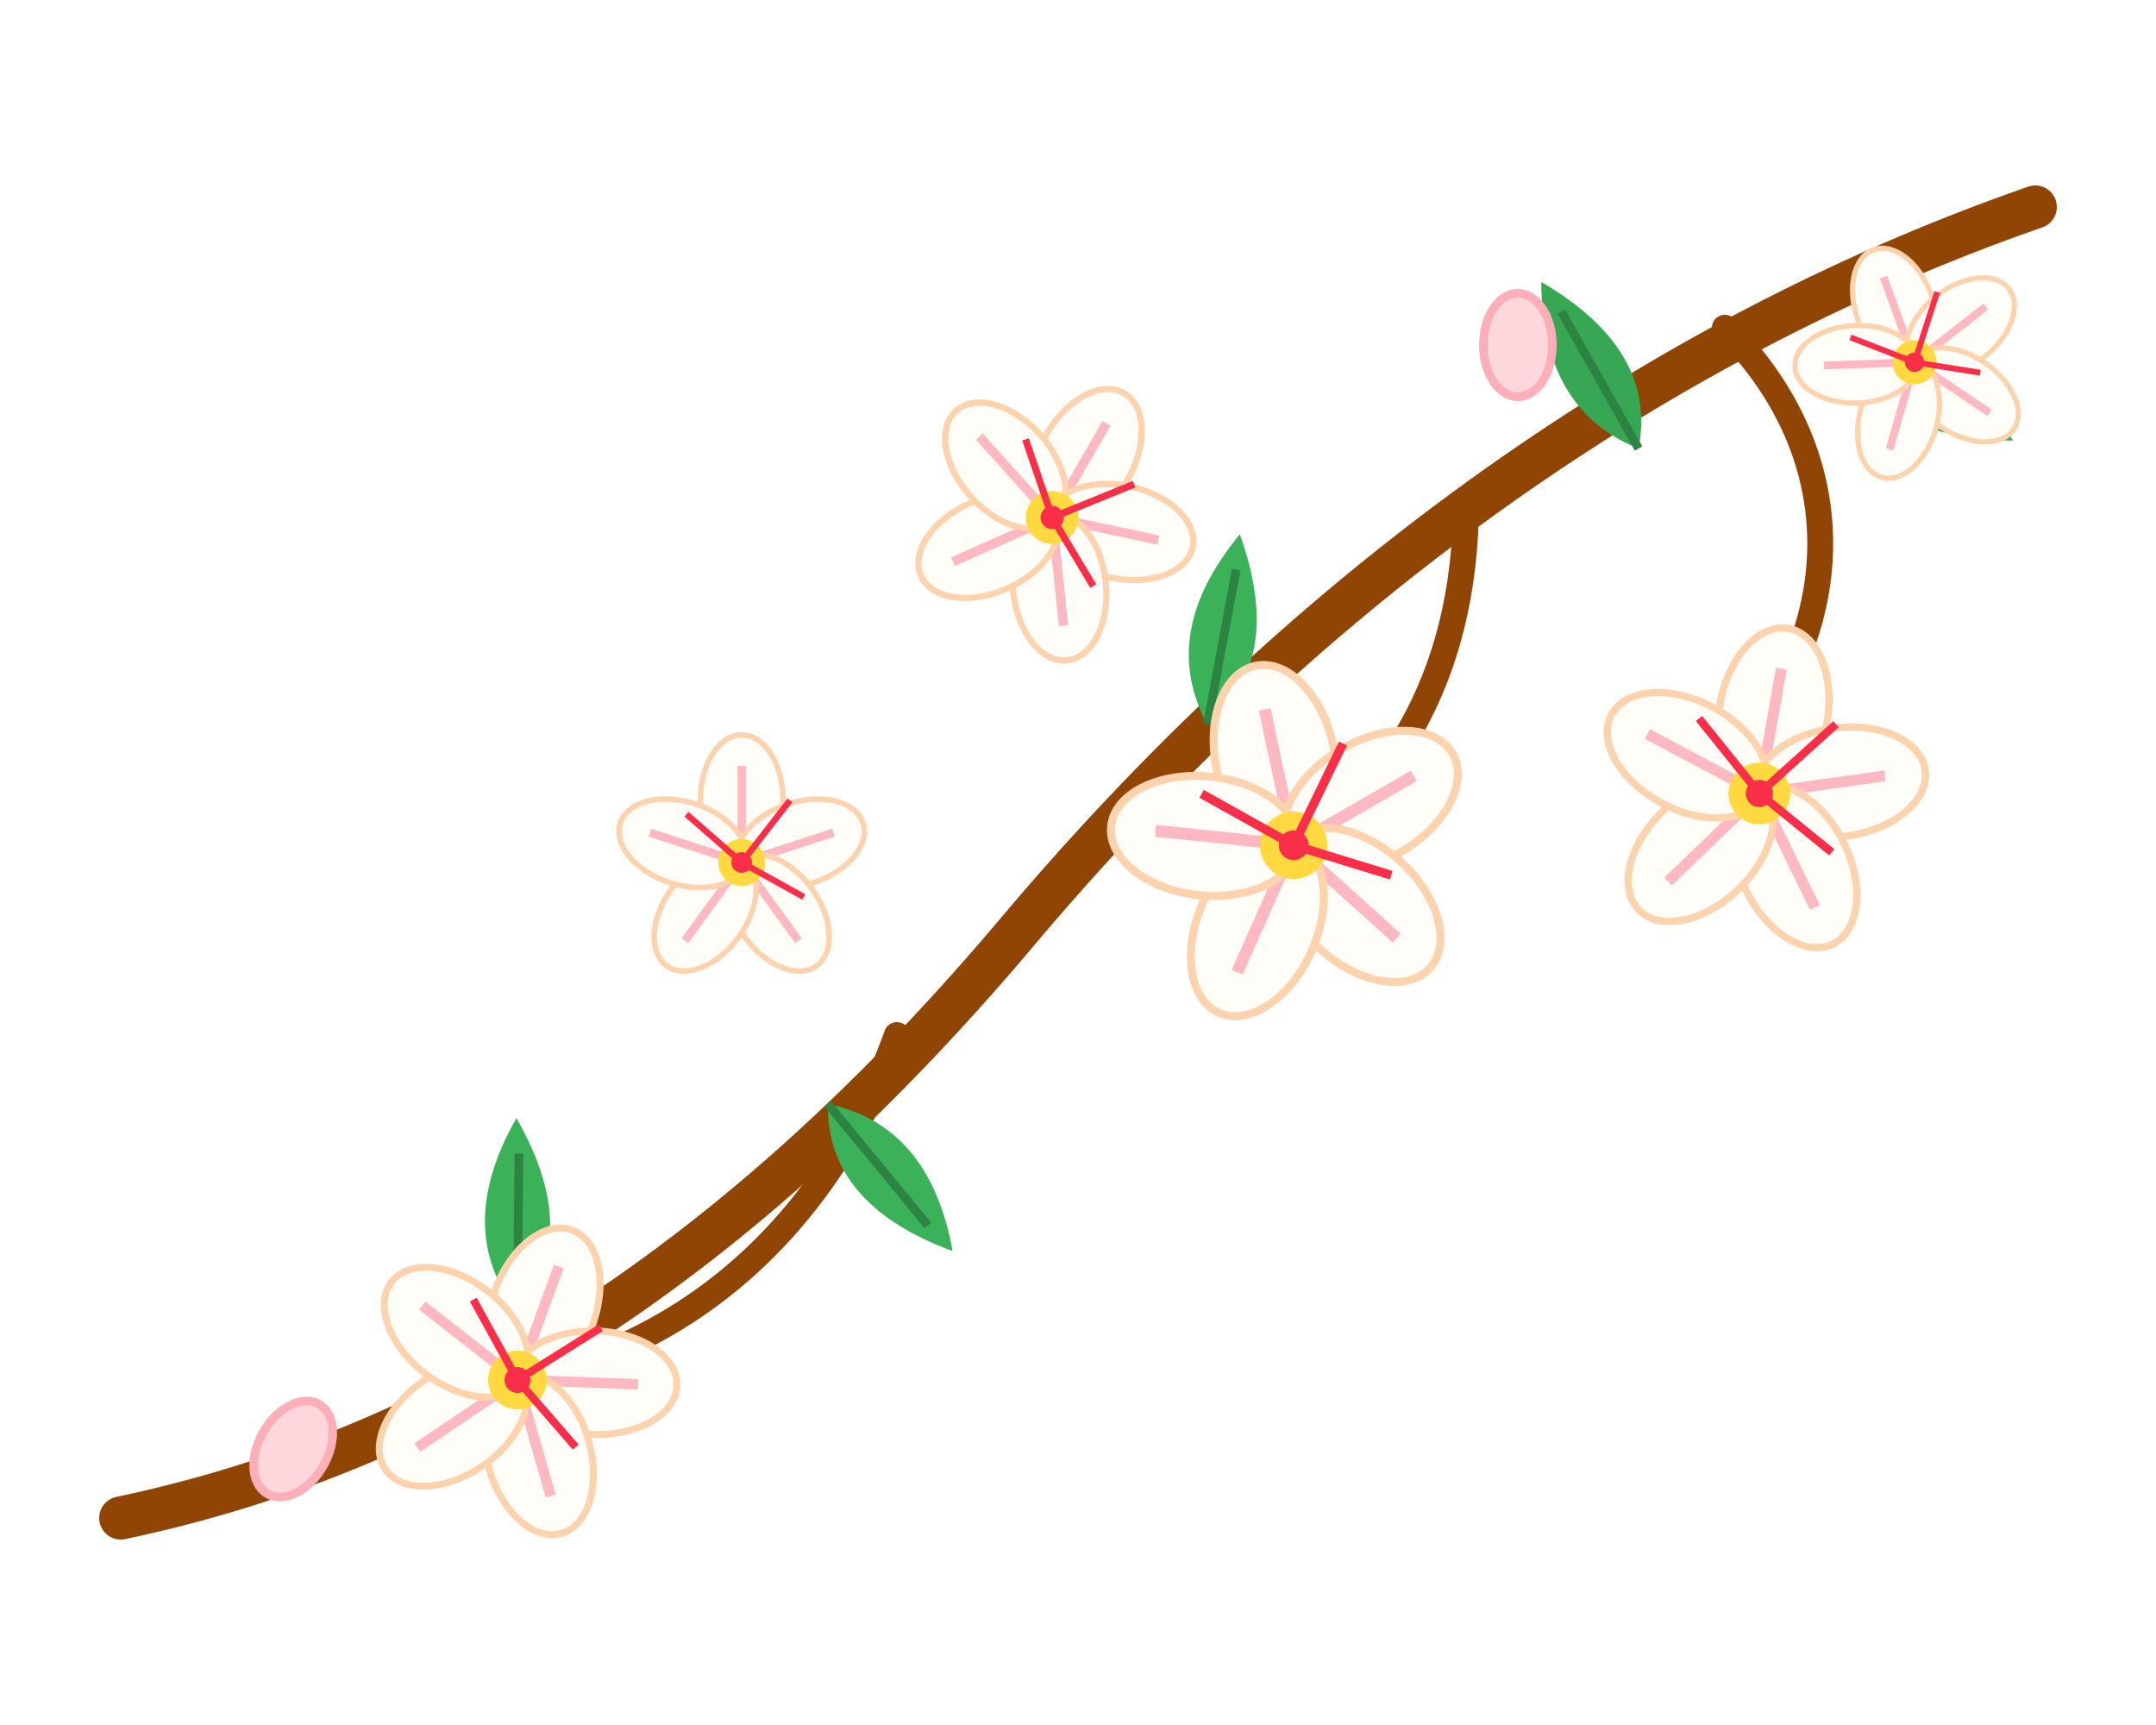
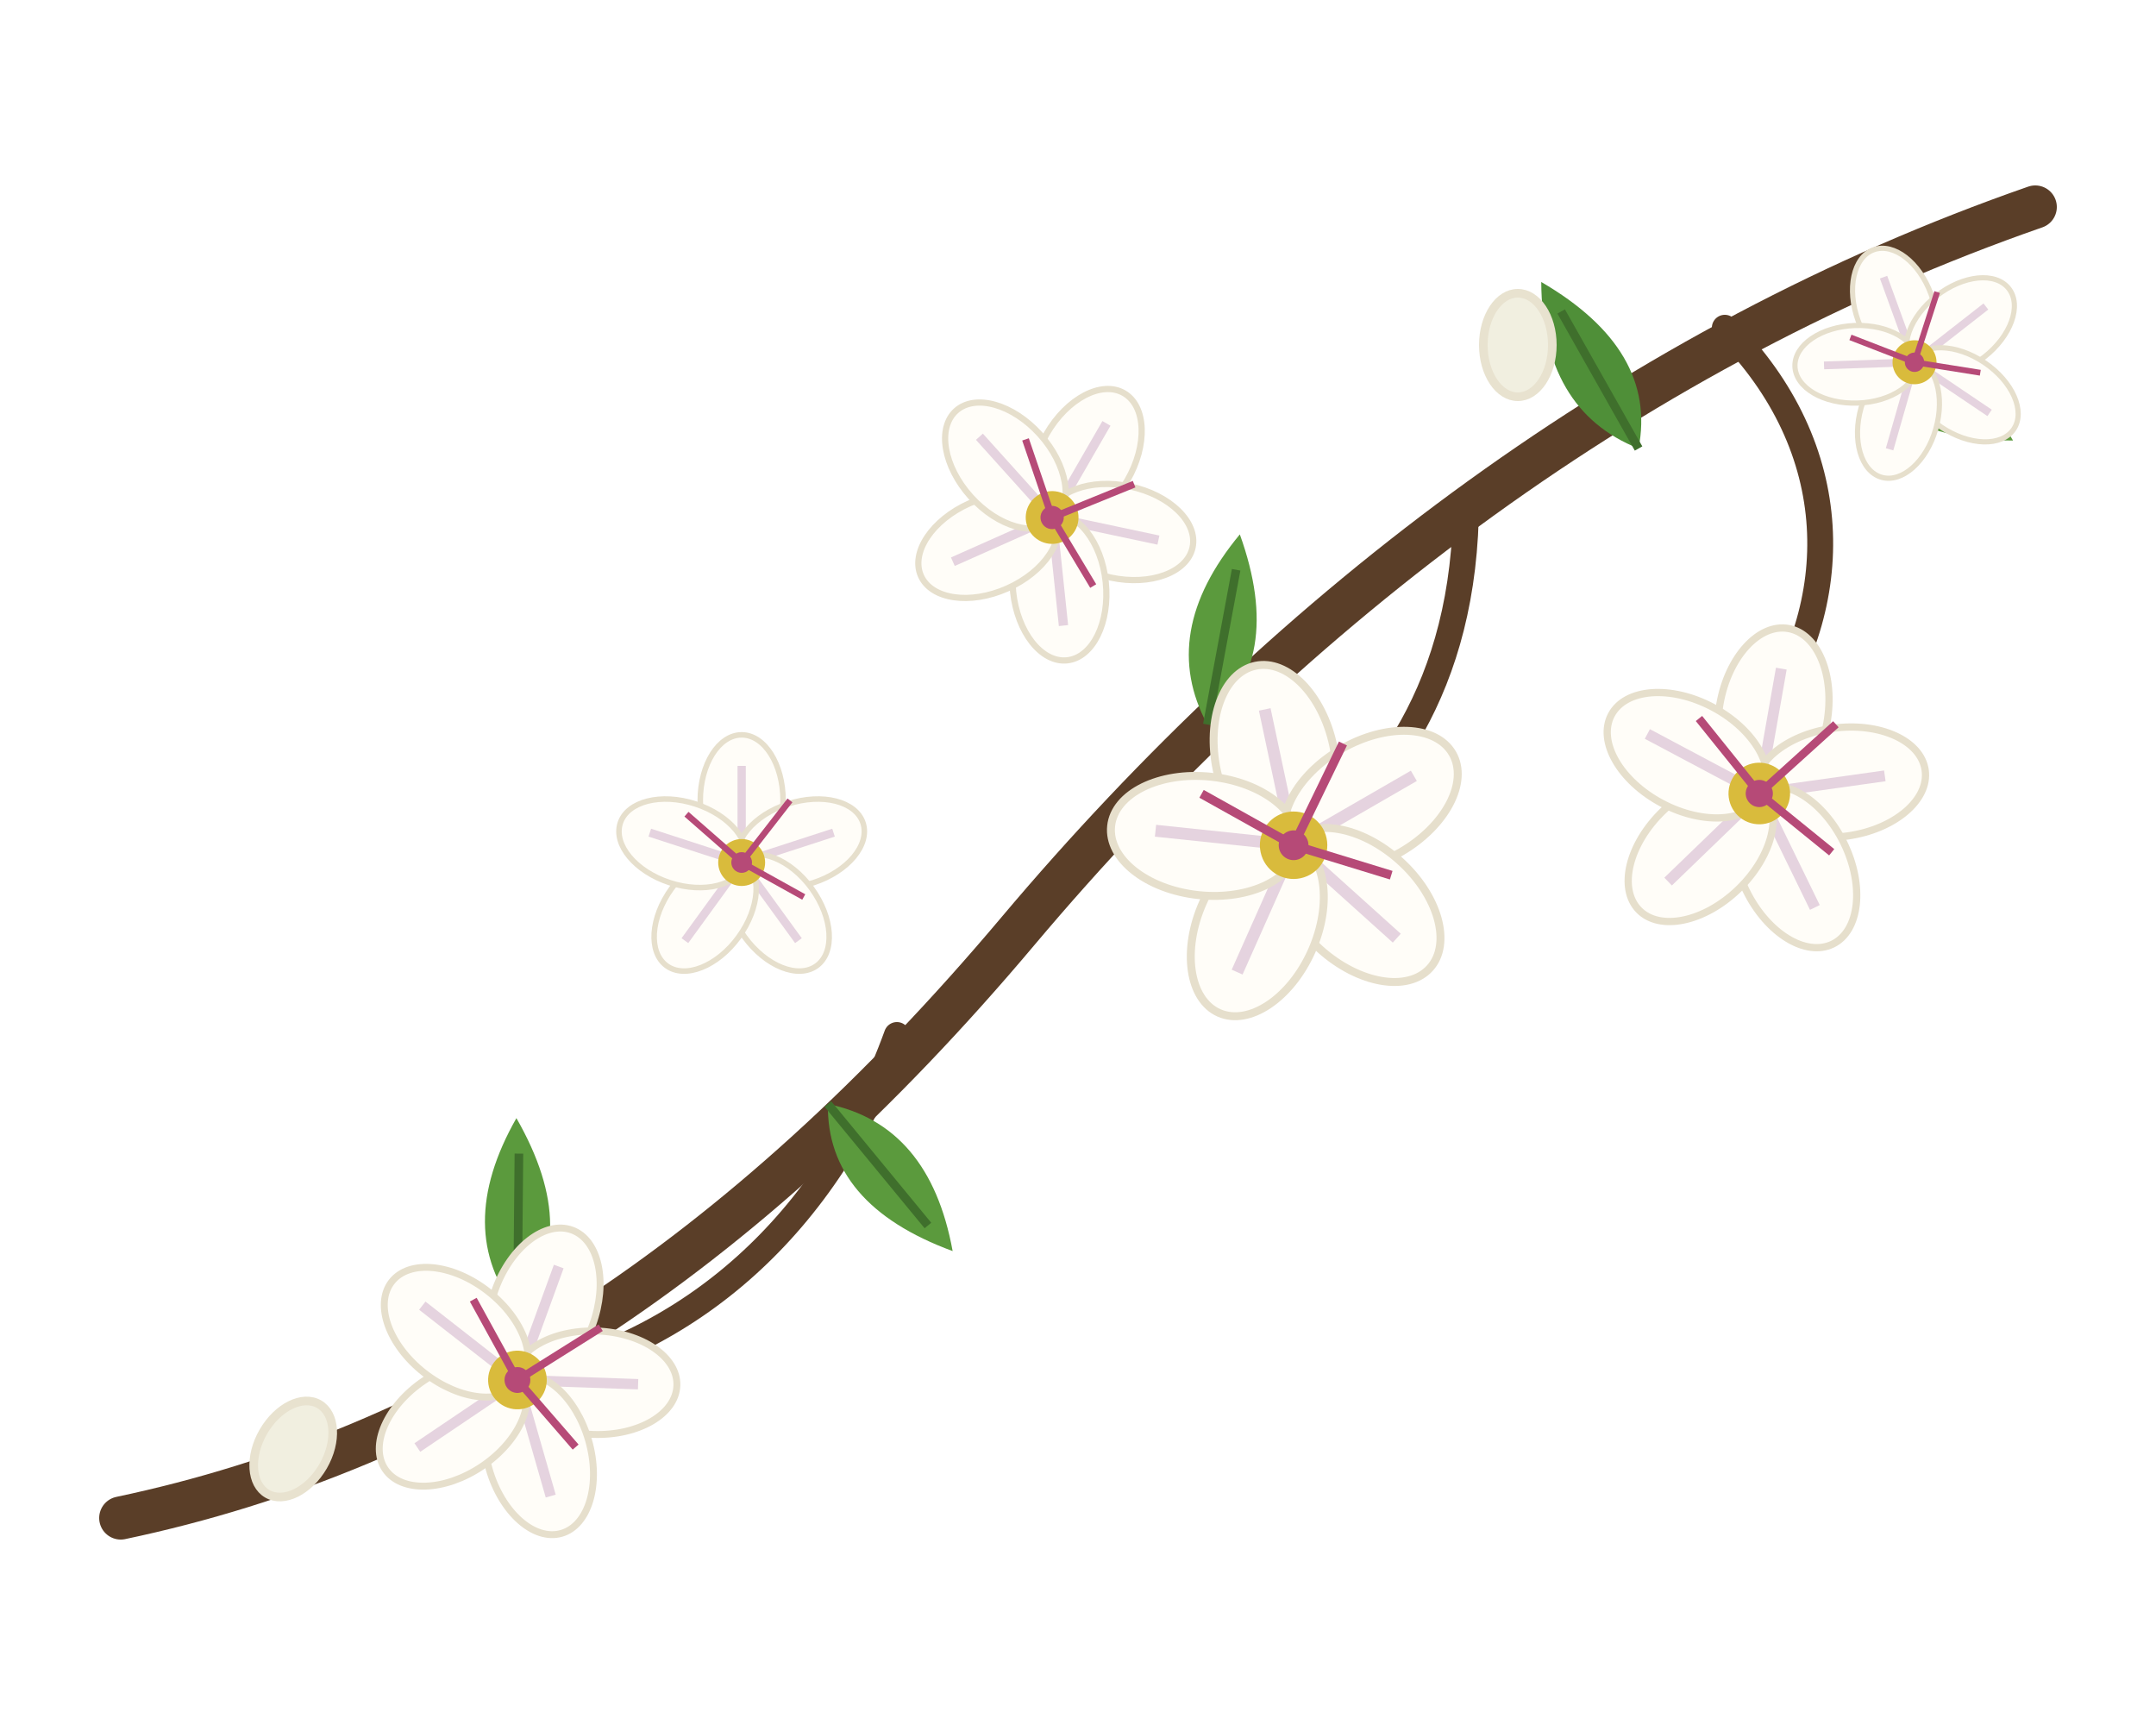
<svg xmlns="http://www.w3.org/2000/svg" viewBox="0 0 250 200" aria-hidden="true">
-   <path d="M236 24 C190 40 150 70 118 108 S52 168 14 176" fill="none" stroke="#904504" stroke-width="5" stroke-linecap="round" />
-   <path d="M170 58 C170 80 160 92 150 100 M104 120 C96 142 80 156 60 160 M200 38 C214 52 214 70 204 84" fill="none" stroke="#904504" stroke-width="3" stroke-linecap="round" />
+   <path d="M236 24 C190 40 150 70 118 108 S52 168 14 176" fill="none" stroke="#5a3e28" stroke-width="5" stroke-linecap="round" />
+   <path d="M170 58 C170 80 160 92 150 100 M104 120 C96 142 80 156 60 160 M200 38 C214 52 214 70 204 84" fill="none" stroke="#5a3e28" stroke-width="3" stroke-linecap="round" />
  <g transform="translate(140 84) rotate(-70)">
-     <path d="M0 0 Q8 -9 22 -4 Q10 6 0 0Z" fill="#3bb159" />
-     <path d="M0 0 L18 -3" stroke="#2c8342" stroke-width="1" />
+     <path d="M0 0 Q8 -9 22 -4 Q10 6 0 0Z" fill="#5b9a3d" />
+     <path d="M0 0 L18 -3" stroke="#3f6f2c" stroke-width="1" />
  </g>
  <g transform="translate(96 128) rotate(60)">
-     <path d="M0 0 Q8 -9 22 -4 Q10 6 0 0Z" fill="#3bb159" />
-     <path d="M0 0 L18 -3" stroke="#2c8342" stroke-width="1" />
+     <path d="M0 0 Q8 -9 22 -4 Q10 6 0 0Z" fill="#5b9a3d" />
+     <path d="M0 0 L18 -3" stroke="#3f6f2c" stroke-width="1" />
  </g>
  <g transform="translate(60 152) rotate(-80)">
-     <path d="M0 0 Q8 -9 22 -4 Q10 6 0 0Z" fill="#3bb159" />
-     <path d="M0 0 L18 -3" stroke="#2c8342" stroke-width="1" />
+     <path d="M0 0 Q8 -9 22 -4 Q10 6 0 0Z" fill="#5b9a3d" />
+     <path d="M0 0 L18 -3" stroke="#3f6f2c" stroke-width="1" />
  </g>
  <g transform="translate(190 52) rotate(-110)">
-     <path d="M0 0 Q8 -9 22 -4 Q10 6 0 0Z" fill="#38a754" />
-     <path d="M0 0 L18 -3" stroke="#2c8342" stroke-width="1" />
+     <path d="M0 0 Q8 -9 22 -4 Q10 6 0 0Z" fill="#4f8f38" />
+     <path d="M0 0 L18 -3" stroke="#3f6f2c" stroke-width="1" />
  </g>
  <g transform="translate(214 40) rotate(40)">
-     <path d="M0 0 Q8 -9 22 -4 Q10 6 0 0Z" fill="#3bb159" />
-     <path d="M0 0 L18 -3" stroke="#2c8342" stroke-width="1" />
+     <path d="M0 0 Q8 -9 22 -4 Q10 6 0 0Z" fill="#5b9a3d" />
+     <path d="M0 0 L18 -3" stroke="#3f6f2c" stroke-width="1" />
  </g>
  <g transform="translate(204 92) scale(1.05) rotate(10)">
    <g transform="rotate(0)">
-       <ellipse cx="0" cy="-9" rx="6" ry="9.5" fill="#fffdf8" stroke="#fdd3ae" stroke-width=".8" />
-       <path d="M0 -3 V-14" stroke="#fdb8c1" stroke-width="1.2" />
+       <ellipse cx="0" cy="-9" rx="6" ry="9.5" fill="#fffdf8" stroke="#e6dfcc" stroke-width=".8" />
+       <path d="M0 -3 V-14" stroke="#e5d3df" stroke-width="1.2" />
    </g>
    <g transform="rotate(72)">
-       <ellipse cx="0" cy="-9" rx="6" ry="9.5" fill="#fffdf8" stroke="#fdd3ae" stroke-width=".8" />
-       <path d="M0 -3 V-14" stroke="#fdb8c1" stroke-width="1.2" />
+       <ellipse cx="0" cy="-9" rx="6" ry="9.5" fill="#fffdf8" stroke="#e6dfcc" stroke-width=".8" />
+       <path d="M0 -3 V-14" stroke="#e5d3df" stroke-width="1.2" />
    </g>
    <g transform="rotate(144)">
-       <ellipse cx="0" cy="-9" rx="6" ry="9.5" fill="#fffdf8" stroke="#fdd3ae" stroke-width=".8" />
-       <path d="M0 -3 V-14" stroke="#fdb8c1" stroke-width="1.2" />
+       <ellipse cx="0" cy="-9" rx="6" ry="9.5" fill="#fffdf8" stroke="#e6dfcc" stroke-width=".8" />
+       <path d="M0 -3 V-14" stroke="#e5d3df" stroke-width="1.2" />
    </g>
    <g transform="rotate(216)">
-       <ellipse cx="0" cy="-9" rx="6" ry="9.5" fill="#fffdf8" stroke="#fdd3ae" stroke-width=".8" />
-       <path d="M0 -3 V-14" stroke="#fdb8c1" stroke-width="1.2" />
+       <ellipse cx="0" cy="-9" rx="6" ry="9.5" fill="#fffdf8" stroke="#e6dfcc" stroke-width=".8" />
+       <path d="M0 -3 V-14" stroke="#e5d3df" stroke-width="1.2" />
    </g>
    <g transform="rotate(288)">
-       <ellipse cx="0" cy="-9" rx="6" ry="9.5" fill="#fffdf8" stroke="#fdd3ae" stroke-width=".8" />
-       <path d="M0 -3 V-14" stroke="#fdb8c1" stroke-width="1.2" />
+       <ellipse cx="0" cy="-9" rx="6" ry="9.5" fill="#fffdf8" stroke="#e6dfcc" stroke-width=".8" />
+       <path d="M0 -3 V-14" stroke="#e5d3df" stroke-width="1.2" />
    </g>
-     <circle r="3.4" fill="#ffd93f" />
-     <circle r="1.5" fill="#fa2e49" />
-     <path d="M0 0 L7 -9 M0 0 L-8 -7 M0 0 L9 5" stroke="#fa2e49" stroke-width=".9" />
+     <circle r="3.4" fill="#d9bb3c" />
+     <circle r="1.5" fill="#b64a77" />
+     <path d="M0 0 L7 -9 M0 0 L-8 -7 M0 0 L9 5" stroke="#b64a77" stroke-width=".9" />
  </g>
  <g transform="translate(150 98) scale(1.15) rotate(-12)">
    <g transform="rotate(0)">
-       <ellipse cx="0" cy="-9" rx="6" ry="9.5" fill="#fffdf8" stroke="#fdd3ae" stroke-width=".8" />
-       <path d="M0 -3 V-14" stroke="#fdb8c1" stroke-width="1.2" />
+       <ellipse cx="0" cy="-9" rx="6" ry="9.5" fill="#fffdf8" stroke="#e6dfcc" stroke-width=".8" />
+       <path d="M0 -3 V-14" stroke="#e5d3df" stroke-width="1.2" />
    </g>
    <g transform="rotate(72)">
-       <ellipse cx="0" cy="-9" rx="6" ry="9.5" fill="#fffdf8" stroke="#fdd3ae" stroke-width=".8" />
-       <path d="M0 -3 V-14" stroke="#fdb8c1" stroke-width="1.2" />
+       <ellipse cx="0" cy="-9" rx="6" ry="9.5" fill="#fffdf8" stroke="#e6dfcc" stroke-width=".8" />
+       <path d="M0 -3 V-14" stroke="#e5d3df" stroke-width="1.2" />
    </g>
    <g transform="rotate(144)">
-       <ellipse cx="0" cy="-9" rx="6" ry="9.5" fill="#fffdf8" stroke="#fdd3ae" stroke-width=".8" />
-       <path d="M0 -3 V-14" stroke="#fdb8c1" stroke-width="1.2" />
+       <ellipse cx="0" cy="-9" rx="6" ry="9.5" fill="#fffdf8" stroke="#e6dfcc" stroke-width=".8" />
+       <path d="M0 -3 V-14" stroke="#e5d3df" stroke-width="1.2" />
    </g>
    <g transform="rotate(216)">
-       <ellipse cx="0" cy="-9" rx="6" ry="9.5" fill="#fffdf8" stroke="#fdd3ae" stroke-width=".8" />
-       <path d="M0 -3 V-14" stroke="#fdb8c1" stroke-width="1.2" />
+       <ellipse cx="0" cy="-9" rx="6" ry="9.5" fill="#fffdf8" stroke="#e6dfcc" stroke-width=".8" />
+       <path d="M0 -3 V-14" stroke="#e5d3df" stroke-width="1.2" />
    </g>
    <g transform="rotate(288)">
-       <ellipse cx="0" cy="-9" rx="6" ry="9.5" fill="#fffdf8" stroke="#fdd3ae" stroke-width=".8" />
-       <path d="M0 -3 V-14" stroke="#fdb8c1" stroke-width="1.2" />
+       <ellipse cx="0" cy="-9" rx="6" ry="9.5" fill="#fffdf8" stroke="#e6dfcc" stroke-width=".8" />
+       <path d="M0 -3 V-14" stroke="#e5d3df" stroke-width="1.2" />
    </g>
-     <circle r="3.4" fill="#ffd93f" />
-     <circle r="1.5" fill="#fa2e49" />
-     <path d="M0 0 L7 -9 M0 0 L-8 -7 M0 0 L9 5" stroke="#fa2e49" stroke-width=".9" />
+     <circle r="3.4" fill="#d9bb3c" />
+     <circle r="1.5" fill="#b64a77" />
+     <path d="M0 0 L7 -9 M0 0 L-8 -7 M0 0 L9 5" stroke="#b64a77" stroke-width=".9" />
  </g>
  <g transform="translate(60 160) scale(1) rotate(20)">
    <g transform="rotate(0)">
-       <ellipse cx="0" cy="-9" rx="6" ry="9.5" fill="#fffdf8" stroke="#fdd3ae" stroke-width=".8" />
-       <path d="M0 -3 V-14" stroke="#fdb8c1" stroke-width="1.2" />
+       <ellipse cx="0" cy="-9" rx="6" ry="9.5" fill="#fffdf8" stroke="#e6dfcc" stroke-width=".8" />
+       <path d="M0 -3 V-14" stroke="#e5d3df" stroke-width="1.2" />
    </g>
    <g transform="rotate(72)">
-       <ellipse cx="0" cy="-9" rx="6" ry="9.5" fill="#fffdf8" stroke="#fdd3ae" stroke-width=".8" />
-       <path d="M0 -3 V-14" stroke="#fdb8c1" stroke-width="1.2" />
+       <ellipse cx="0" cy="-9" rx="6" ry="9.5" fill="#fffdf8" stroke="#e6dfcc" stroke-width=".8" />
+       <path d="M0 -3 V-14" stroke="#e5d3df" stroke-width="1.2" />
    </g>
    <g transform="rotate(144)">
-       <ellipse cx="0" cy="-9" rx="6" ry="9.5" fill="#fffdf8" stroke="#fdd3ae" stroke-width=".8" />
-       <path d="M0 -3 V-14" stroke="#fdb8c1" stroke-width="1.2" />
+       <ellipse cx="0" cy="-9" rx="6" ry="9.5" fill="#fffdf8" stroke="#e6dfcc" stroke-width=".8" />
+       <path d="M0 -3 V-14" stroke="#e5d3df" stroke-width="1.2" />
    </g>
    <g transform="rotate(216)">
-       <ellipse cx="0" cy="-9" rx="6" ry="9.5" fill="#fffdf8" stroke="#fdd3ae" stroke-width=".8" />
-       <path d="M0 -3 V-14" stroke="#fdb8c1" stroke-width="1.2" />
+       <ellipse cx="0" cy="-9" rx="6" ry="9.5" fill="#fffdf8" stroke="#e6dfcc" stroke-width=".8" />
+       <path d="M0 -3 V-14" stroke="#e5d3df" stroke-width="1.2" />
    </g>
    <g transform="rotate(288)">
-       <ellipse cx="0" cy="-9" rx="6" ry="9.5" fill="#fffdf8" stroke="#fdd3ae" stroke-width=".8" />
-       <path d="M0 -3 V-14" stroke="#fdb8c1" stroke-width="1.2" />
+       <ellipse cx="0" cy="-9" rx="6" ry="9.5" fill="#fffdf8" stroke="#e6dfcc" stroke-width=".8" />
+       <path d="M0 -3 V-14" stroke="#e5d3df" stroke-width="1.2" />
    </g>
-     <circle r="3.4" fill="#ffd93f" />
-     <circle r="1.5" fill="#fa2e49" />
-     <path d="M0 0 L7 -9 M0 0 L-8 -7 M0 0 L9 5" stroke="#fa2e49" stroke-width=".9" />
+     <circle r="3.4" fill="#d9bb3c" />
+     <circle r="1.5" fill="#b64a77" />
+     <path d="M0 0 L7 -9 M0 0 L-8 -7 M0 0 L9 5" stroke="#b64a77" stroke-width=".9" />
  </g>
  <g transform="translate(122 60) scale(0.9) rotate(30)">
    <g transform="rotate(0)">
-       <ellipse cx="0" cy="-9" rx="6" ry="9.5" fill="#fffdf8" stroke="#fdd3ae" stroke-width=".8" />
-       <path d="M0 -3 V-14" stroke="#fdb8c1" stroke-width="1.2" />
+       <ellipse cx="0" cy="-9" rx="6" ry="9.5" fill="#fffdf8" stroke="#e6dfcc" stroke-width=".8" />
+       <path d="M0 -3 V-14" stroke="#e5d3df" stroke-width="1.2" />
    </g>
    <g transform="rotate(72)">
-       <ellipse cx="0" cy="-9" rx="6" ry="9.5" fill="#fffdf8" stroke="#fdd3ae" stroke-width=".8" />
-       <path d="M0 -3 V-14" stroke="#fdb8c1" stroke-width="1.2" />
+       <ellipse cx="0" cy="-9" rx="6" ry="9.5" fill="#fffdf8" stroke="#e6dfcc" stroke-width=".8" />
+       <path d="M0 -3 V-14" stroke="#e5d3df" stroke-width="1.2" />
    </g>
    <g transform="rotate(144)">
-       <ellipse cx="0" cy="-9" rx="6" ry="9.5" fill="#fffdf8" stroke="#fdd3ae" stroke-width=".8" />
-       <path d="M0 -3 V-14" stroke="#fdb8c1" stroke-width="1.2" />
+       <ellipse cx="0" cy="-9" rx="6" ry="9.5" fill="#fffdf8" stroke="#e6dfcc" stroke-width=".8" />
+       <path d="M0 -3 V-14" stroke="#e5d3df" stroke-width="1.2" />
    </g>
    <g transform="rotate(216)">
-       <ellipse cx="0" cy="-9" rx="6" ry="9.5" fill="#fffdf8" stroke="#fdd3ae" stroke-width=".8" />
-       <path d="M0 -3 V-14" stroke="#fdb8c1" stroke-width="1.2" />
+       <ellipse cx="0" cy="-9" rx="6" ry="9.5" fill="#fffdf8" stroke="#e6dfcc" stroke-width=".8" />
+       <path d="M0 -3 V-14" stroke="#e5d3df" stroke-width="1.2" />
    </g>
    <g transform="rotate(288)">
-       <ellipse cx="0" cy="-9" rx="6" ry="9.5" fill="#fffdf8" stroke="#fdd3ae" stroke-width=".8" />
-       <path d="M0 -3 V-14" stroke="#fdb8c1" stroke-width="1.2" />
+       <ellipse cx="0" cy="-9" rx="6" ry="9.5" fill="#fffdf8" stroke="#e6dfcc" stroke-width=".8" />
+       <path d="M0 -3 V-14" stroke="#e5d3df" stroke-width="1.2" />
    </g>
-     <circle r="3.4" fill="#ffd93f" />
-     <circle r="1.5" fill="#fa2e49" />
-     <path d="M0 0 L7 -9 M0 0 L-8 -7 M0 0 L9 5" stroke="#fa2e49" stroke-width=".9" />
+     <circle r="3.4" fill="#d9bb3c" />
+     <circle r="1.5" fill="#b64a77" />
+     <path d="M0 0 L7 -9 M0 0 L-8 -7 M0 0 L9 5" stroke="#b64a77" stroke-width=".9" />
  </g>
  <g transform="translate(222 42) scale(0.75) rotate(-20)">
    <g transform="rotate(0)">
-       <ellipse cx="0" cy="-9" rx="6" ry="9.5" fill="#fffdf8" stroke="#fdd3ae" stroke-width=".8" />
-       <path d="M0 -3 V-14" stroke="#fdb8c1" stroke-width="1.2" />
+       <ellipse cx="0" cy="-9" rx="6" ry="9.5" fill="#fffdf8" stroke="#e6dfcc" stroke-width=".8" />
+       <path d="M0 -3 V-14" stroke="#e5d3df" stroke-width="1.2" />
    </g>
    <g transform="rotate(72)">
-       <ellipse cx="0" cy="-9" rx="6" ry="9.5" fill="#fffdf8" stroke="#fdd3ae" stroke-width=".8" />
-       <path d="M0 -3 V-14" stroke="#fdb8c1" stroke-width="1.2" />
+       <ellipse cx="0" cy="-9" rx="6" ry="9.5" fill="#fffdf8" stroke="#e6dfcc" stroke-width=".8" />
+       <path d="M0 -3 V-14" stroke="#e5d3df" stroke-width="1.2" />
    </g>
    <g transform="rotate(144)">
-       <ellipse cx="0" cy="-9" rx="6" ry="9.5" fill="#fffdf8" stroke="#fdd3ae" stroke-width=".8" />
-       <path d="M0 -3 V-14" stroke="#fdb8c1" stroke-width="1.2" />
+       <ellipse cx="0" cy="-9" rx="6" ry="9.5" fill="#fffdf8" stroke="#e6dfcc" stroke-width=".8" />
+       <path d="M0 -3 V-14" stroke="#e5d3df" stroke-width="1.2" />
    </g>
    <g transform="rotate(216)">
-       <ellipse cx="0" cy="-9" rx="6" ry="9.5" fill="#fffdf8" stroke="#fdd3ae" stroke-width=".8" />
-       <path d="M0 -3 V-14" stroke="#fdb8c1" stroke-width="1.2" />
+       <ellipse cx="0" cy="-9" rx="6" ry="9.5" fill="#fffdf8" stroke="#e6dfcc" stroke-width=".8" />
+       <path d="M0 -3 V-14" stroke="#e5d3df" stroke-width="1.2" />
    </g>
    <g transform="rotate(288)">
-       <ellipse cx="0" cy="-9" rx="6" ry="9.5" fill="#fffdf8" stroke="#fdd3ae" stroke-width=".8" />
-       <path d="M0 -3 V-14" stroke="#fdb8c1" stroke-width="1.2" />
+       <ellipse cx="0" cy="-9" rx="6" ry="9.5" fill="#fffdf8" stroke="#e6dfcc" stroke-width=".8" />
+       <path d="M0 -3 V-14" stroke="#e5d3df" stroke-width="1.2" />
    </g>
-     <circle r="3.4" fill="#ffd93f" />
-     <circle r="1.5" fill="#fa2e49" />
-     <path d="M0 0 L7 -9 M0 0 L-8 -7 M0 0 L9 5" stroke="#fa2e49" stroke-width=".9" />
+     <circle r="3.4" fill="#d9bb3c" />
+     <circle r="1.5" fill="#b64a77" />
+     <path d="M0 0 L7 -9 M0 0 L-8 -7 M0 0 L9 5" stroke="#b64a77" stroke-width=".9" />
  </g>
  <g transform="translate(86 100) scale(0.8) rotate(0)">
    <g transform="rotate(0)">
-       <ellipse cx="0" cy="-9" rx="6" ry="9.5" fill="#fffdf8" stroke="#fdd3ae" stroke-width=".8" />
-       <path d="M0 -3 V-14" stroke="#fdb8c1" stroke-width="1.2" />
+       <ellipse cx="0" cy="-9" rx="6" ry="9.5" fill="#fffdf8" stroke="#e6dfcc" stroke-width=".8" />
+       <path d="M0 -3 V-14" stroke="#e5d3df" stroke-width="1.2" />
    </g>
    <g transform="rotate(72)">
-       <ellipse cx="0" cy="-9" rx="6" ry="9.5" fill="#fffdf8" stroke="#fdd3ae" stroke-width=".8" />
-       <path d="M0 -3 V-14" stroke="#fdb8c1" stroke-width="1.2" />
+       <ellipse cx="0" cy="-9" rx="6" ry="9.5" fill="#fffdf8" stroke="#e6dfcc" stroke-width=".8" />
+       <path d="M0 -3 V-14" stroke="#e5d3df" stroke-width="1.2" />
    </g>
    <g transform="rotate(144)">
-       <ellipse cx="0" cy="-9" rx="6" ry="9.5" fill="#fffdf8" stroke="#fdd3ae" stroke-width=".8" />
-       <path d="M0 -3 V-14" stroke="#fdb8c1" stroke-width="1.2" />
+       <ellipse cx="0" cy="-9" rx="6" ry="9.5" fill="#fffdf8" stroke="#e6dfcc" stroke-width=".8" />
+       <path d="M0 -3 V-14" stroke="#e5d3df" stroke-width="1.2" />
    </g>
    <g transform="rotate(216)">
-       <ellipse cx="0" cy="-9" rx="6" ry="9.5" fill="#fffdf8" stroke="#fdd3ae" stroke-width=".8" />
-       <path d="M0 -3 V-14" stroke="#fdb8c1" stroke-width="1.2" />
+       <ellipse cx="0" cy="-9" rx="6" ry="9.5" fill="#fffdf8" stroke="#e6dfcc" stroke-width=".8" />
+       <path d="M0 -3 V-14" stroke="#e5d3df" stroke-width="1.2" />
    </g>
    <g transform="rotate(288)">
-       <ellipse cx="0" cy="-9" rx="6" ry="9.5" fill="#fffdf8" stroke="#fdd3ae" stroke-width=".8" />
-       <path d="M0 -3 V-14" stroke="#fdb8c1" stroke-width="1.2" />
+       <ellipse cx="0" cy="-9" rx="6" ry="9.5" fill="#fffdf8" stroke="#e6dfcc" stroke-width=".8" />
+       <path d="M0 -3 V-14" stroke="#e5d3df" stroke-width="1.2" />
    </g>
-     <circle r="3.4" fill="#ffd93f" />
-     <circle r="1.5" fill="#fa2e49" />
-     <path d="M0 0 L7 -9 M0 0 L-8 -7 M0 0 L9 5" stroke="#fa2e49" stroke-width=".9" />
+     <circle r="3.4" fill="#d9bb3c" />
+     <circle r="1.5" fill="#b64a77" />
+     <path d="M0 0 L7 -9 M0 0 L-8 -7 M0 0 L9 5" stroke="#b64a77" stroke-width=".9" />
  </g>
-   <ellipse cx="176" cy="40" rx="4" ry="6" fill="#fed7dc" stroke="#fdafb9" />
-   <ellipse cx="34" cy="168" rx="4" ry="6" fill="#fed7dc" stroke="#fdafb9" transform="rotate(30 34 168)" />
+   <ellipse cx="176" cy="40" rx="4" ry="6" fill="#f1efe0" stroke="#e8e2cf" />
+   <ellipse cx="34" cy="168" rx="4" ry="6" fill="#f1efe0" stroke="#e8e2cf" transform="rotate(30 34 168)" />
</svg>
